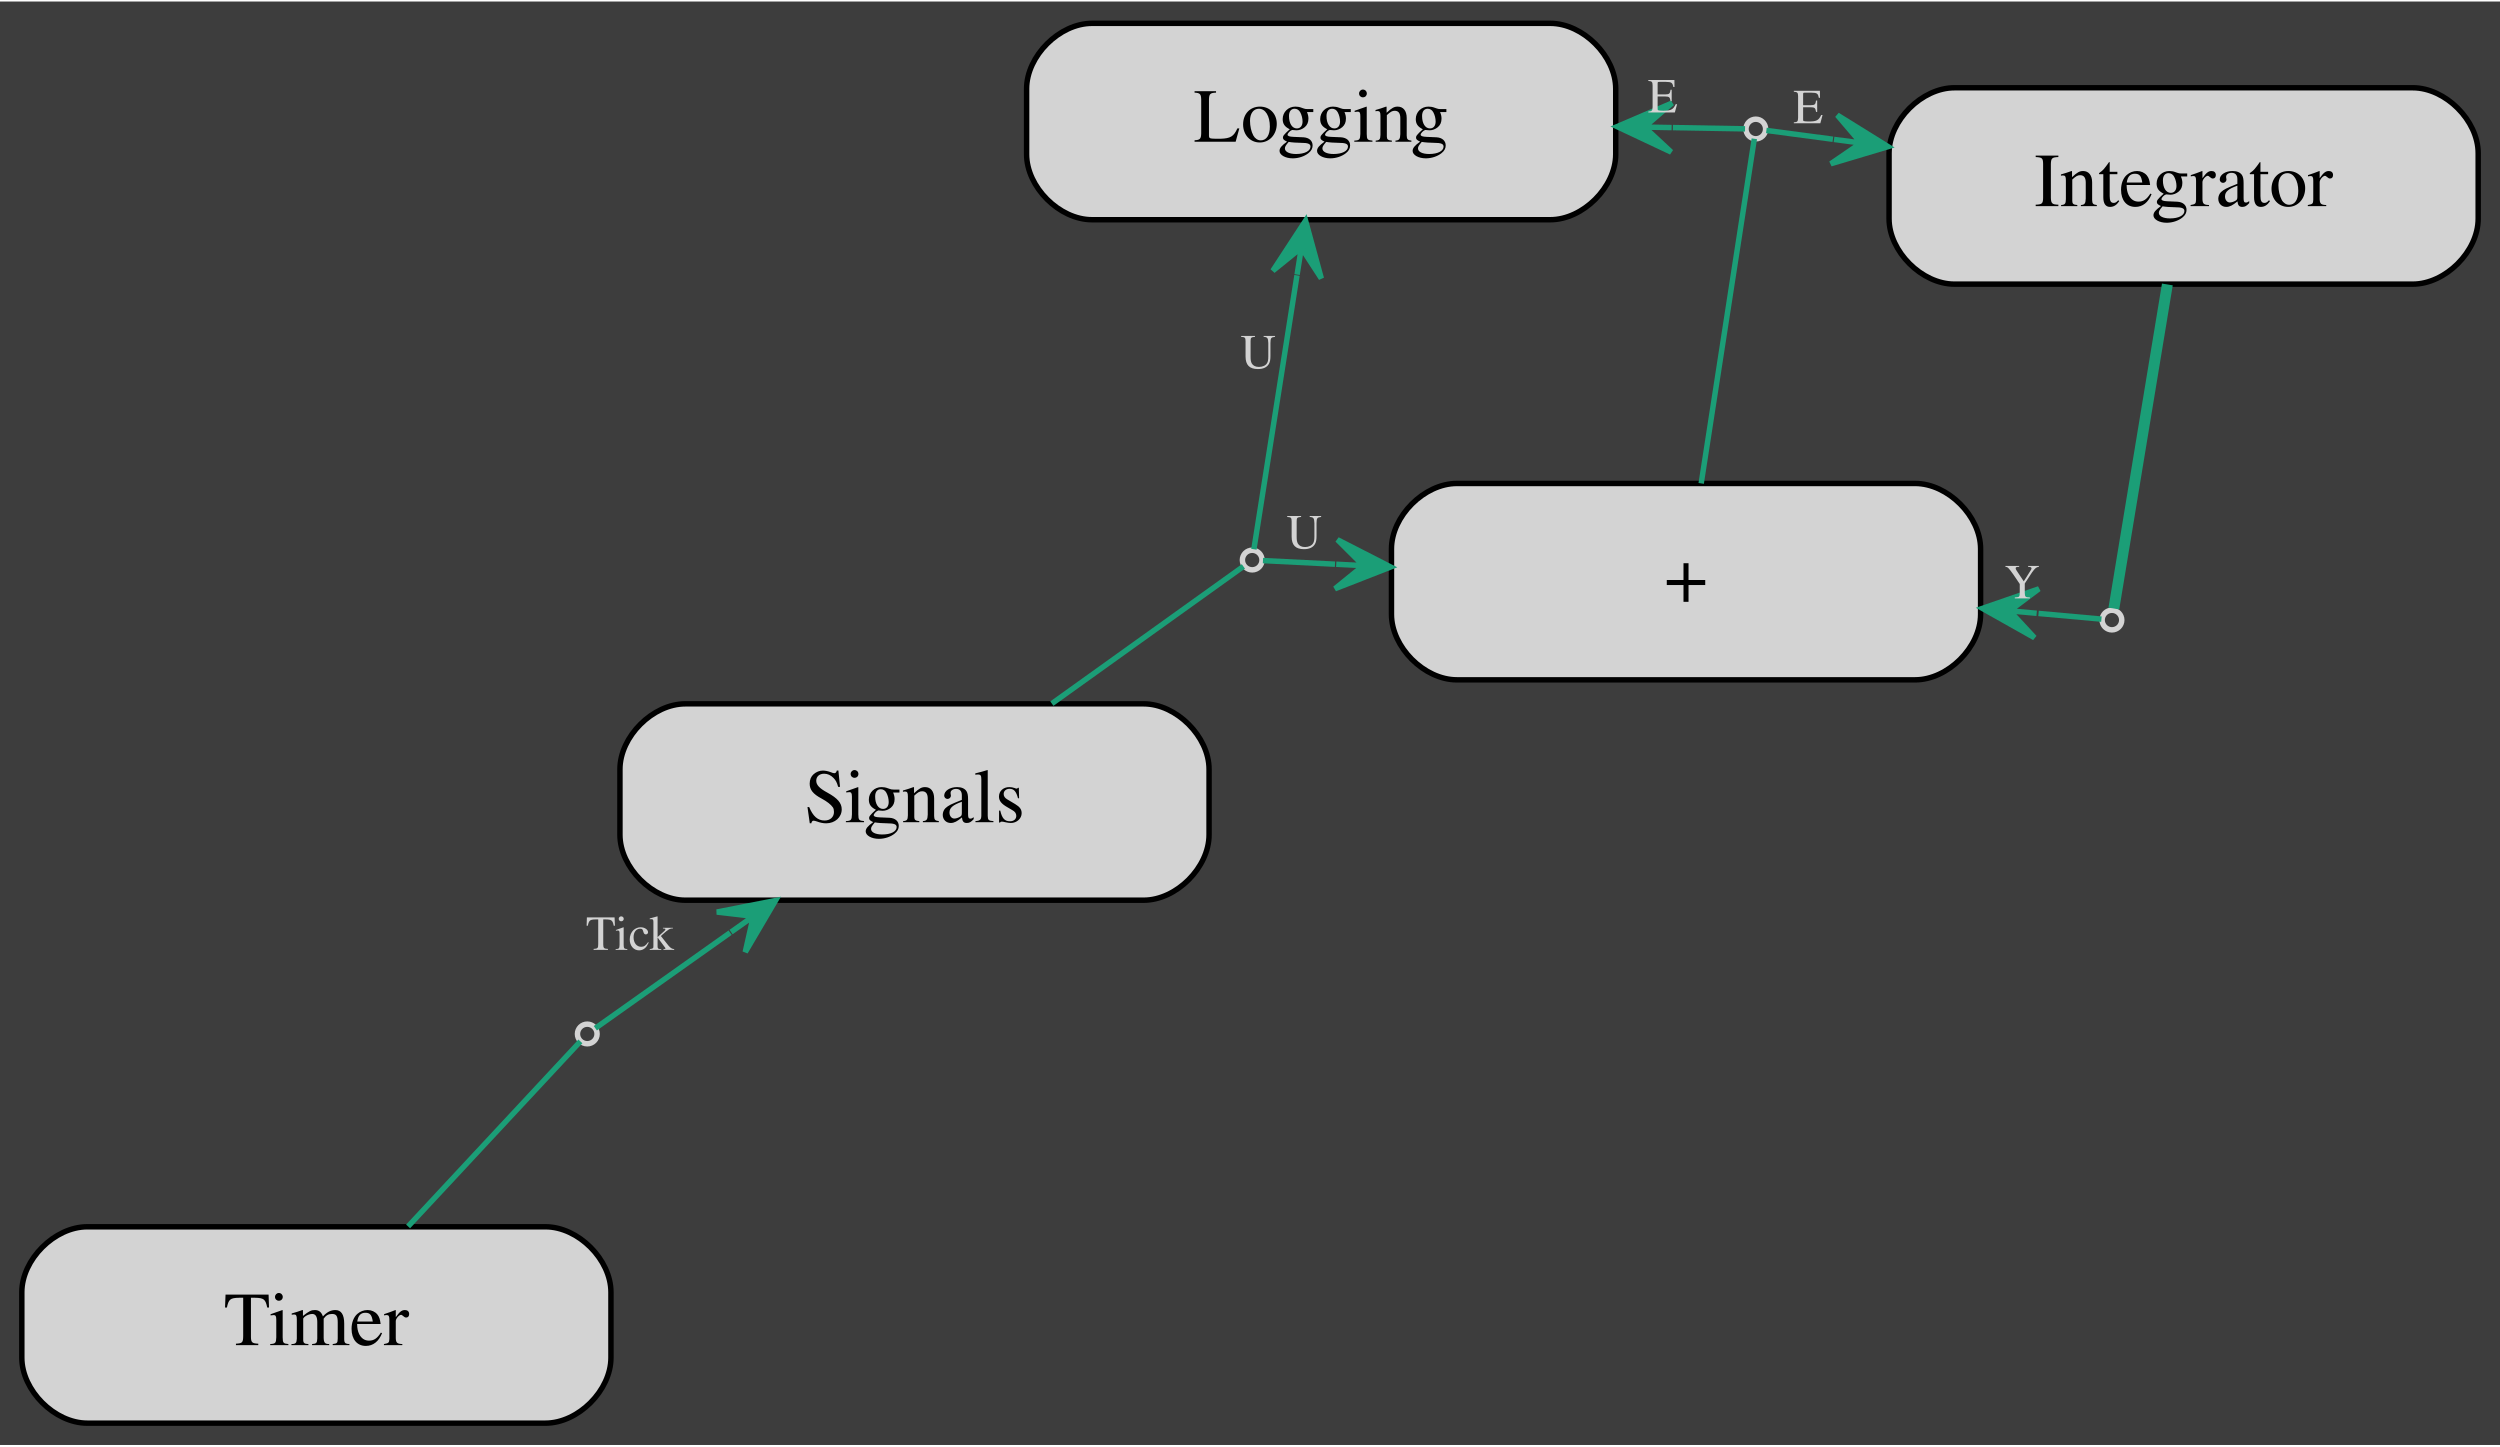
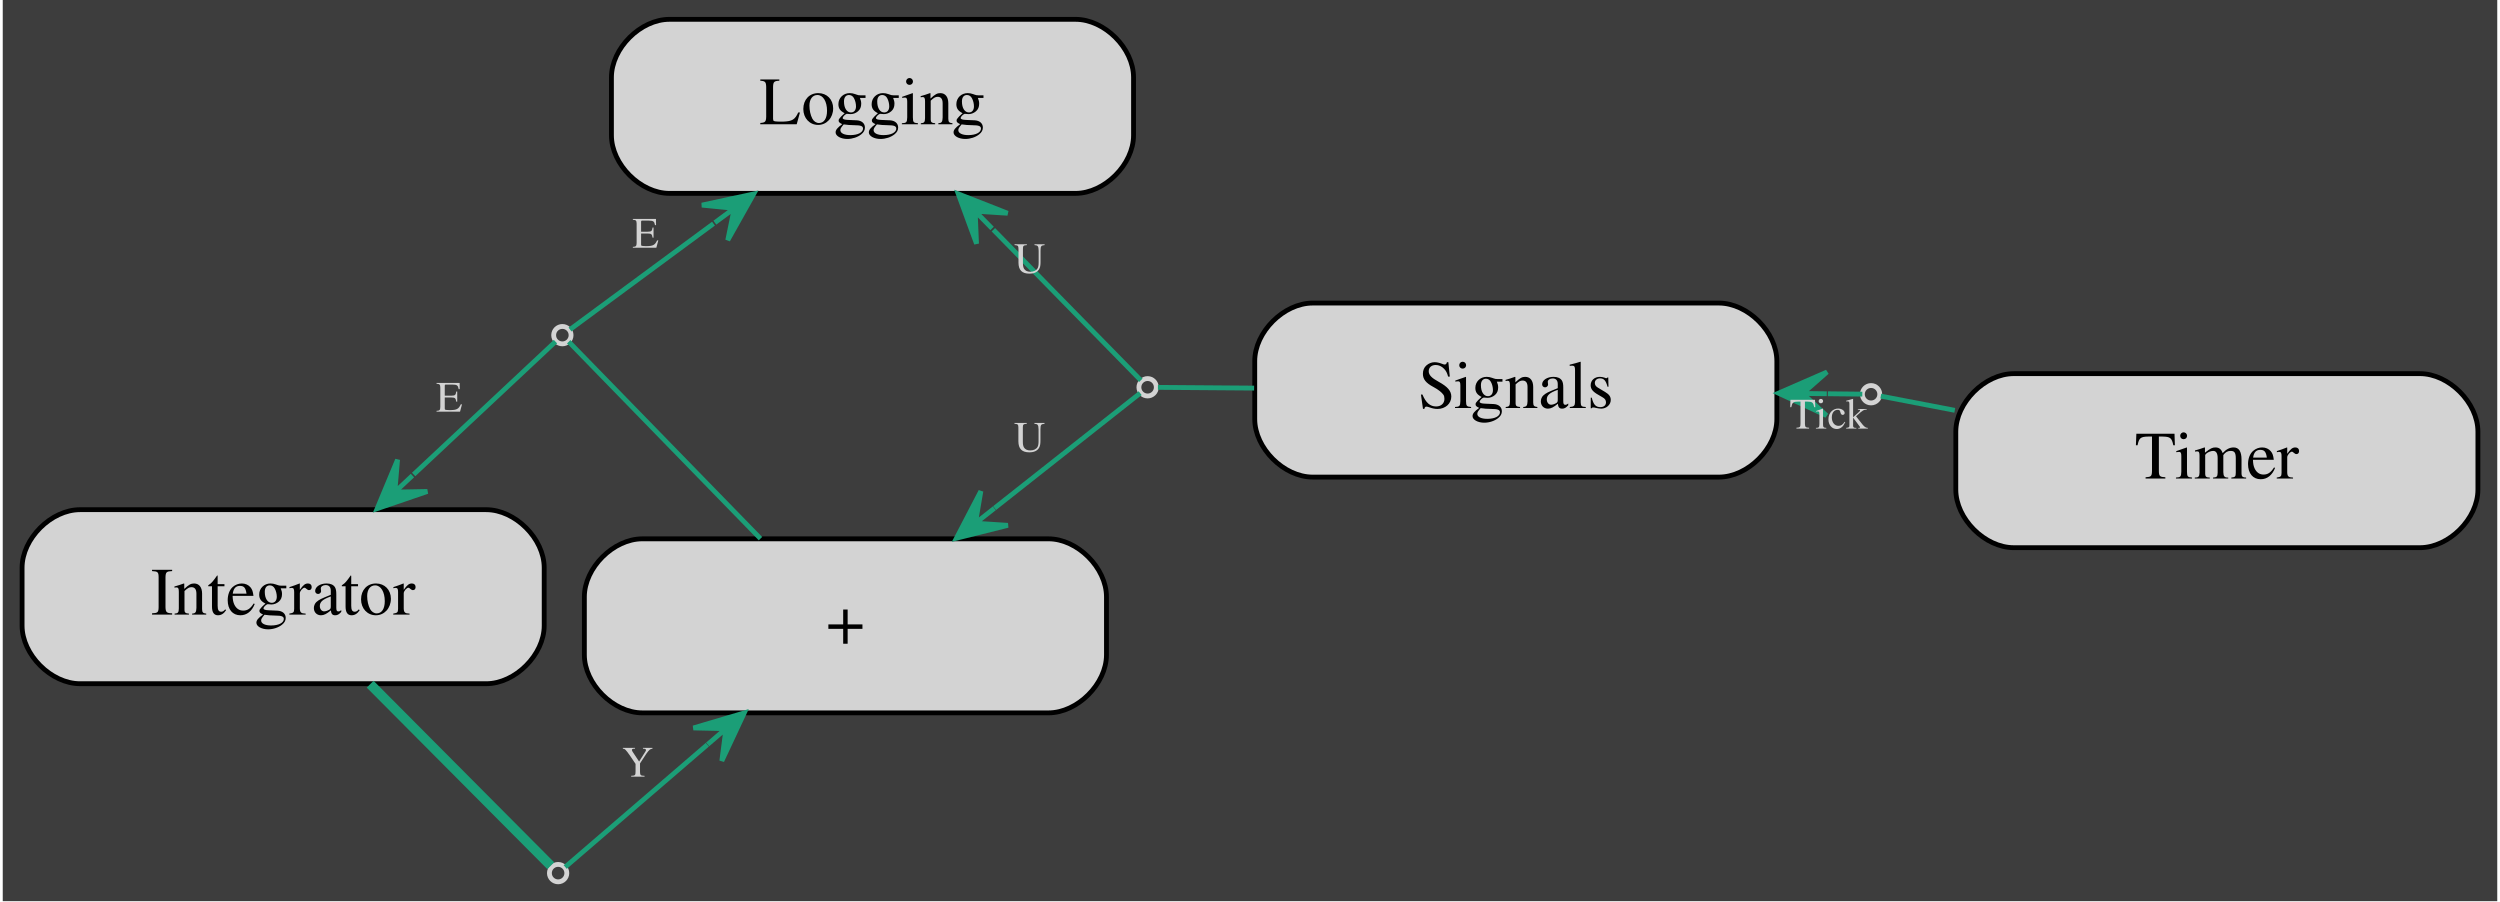
- <svg xmlns="http://www.w3.org/2000/svg" width="458pt" height="265pt" viewBox="0.00 0.00 458.31 264.62">
-   <g id="graph0" class="graph" transform="scale(1 1) rotate(0) translate(4 260.62)">
-     <polygon fill="#3d3d3d" stroke="transparent" points="-4,4 -4,-260.62 454.31,-260.62 454.31,4 -4,4" />
+ <svg xmlns="http://www.w3.org/2000/svg" width="516pt" height="186pt" viewBox="0.00 0.00 516.00 186.41">
+   <g id="graph0" class="graph" transform="scale(1 1) rotate(0) translate(4 182.41)">
+     <polygon fill="#3d3d3d" stroke="transparent" points="-4,4 -4,-182.41 512,-182.41 512,4 -4,4" />
    <g id="node1" class="node">
-       <path fill="lightgray" stroke="black" d="M96,-36C96,-36 12,-36 12,-36 6,-36 0,-30 0,-24 0,-24 0,-12 0,-12 0,-6 6,0 12,0 12,0 96,0 96,0 102,0 108,-6 108,-12 108,-12 108,-24 108,-24 108,-30 102,-36 96,-36" />
-       <text text-anchor="middle" x="54" y="-14.3" font-family="Times,serif" font-size="14.00">Timer</text>
+       <path fill="lightgray" stroke="black" d="M496,-105.12C496,-105.12 412,-105.12 412,-105.12 406,-105.12 400,-99.12 400,-93.12 400,-93.12 400,-81.12 400,-81.12 400,-75.12 406,-69.12 412,-69.12 412,-69.12 496,-69.12 496,-69.12 502,-69.12 508,-75.12 508,-81.12 508,-81.12 508,-93.12 508,-93.12 508,-99.12 502,-105.12 496,-105.12" />
+       <text text-anchor="middle" x="454" y="-83.42" font-family="Times,serif" font-size="14.00">Timer</text>
    </g>
    <g id="node6" class="node">
-       <ellipse fill="#3d3d3d" stroke="lightgray" cx="103.66" cy="-71.35" rx="1.8" ry="1.8" />
+       <ellipse fill="#3d3d3d" stroke="lightgray" cx="382.47" cy="-100.86" rx="1.8" ry="1.8" />
    </g>
    <g id="edge1" class="edge">
-       <path fill="none" stroke="#1b9e77" d="M70.81,-36.06C82.97,-49.12 98,-65.27 102.4,-69.99" />
+       <path fill="none" stroke="#1b9e77" d="M399.79,-97.53C392.93,-98.85 387.32,-99.93 384.48,-100.47" />
    </g>
    <g id="node2" class="node">
-       <path fill="lightgray" stroke="black" d="M205.65,-131.87C205.65,-131.87 121.65,-131.87 121.65,-131.87 115.65,-131.87 109.65,-125.87 109.65,-119.87 109.65,-119.87 109.65,-107.87 109.65,-107.87 109.65,-101.87 115.65,-95.87 121.65,-95.87 121.65,-95.87 205.65,-95.87 205.65,-95.87 211.65,-95.87 217.65,-101.87 217.65,-107.87 217.65,-107.87 217.65,-119.87 217.65,-119.87 217.65,-125.87 211.65,-131.87 205.65,-131.87" />
-       <text text-anchor="middle" x="163.65" y="-110.17" font-family="Times,serif" font-size="14.00">Signals</text>
+       <path fill="lightgray" stroke="black" d="M350.98,-119.72C350.98,-119.72 266.98,-119.72 266.98,-119.72 260.98,-119.72 254.98,-113.72 254.98,-107.72 254.98,-107.72 254.98,-95.72 254.98,-95.72 254.98,-89.72 260.98,-83.72 266.98,-83.72 266.98,-83.72 350.98,-83.72 350.98,-83.72 356.98,-83.72 362.98,-89.72 362.98,-95.72 362.98,-95.72 362.98,-107.72 362.98,-107.72 362.98,-113.72 356.98,-119.72 350.98,-119.72" />
+       <text text-anchor="middle" x="308.98" y="-98.02" font-family="Times,serif" font-size="14.00">Signals</text>
    </g>
    <g id="node7" class="node">
-       <ellipse fill="#3d3d3d" stroke="lightgray" cx="225.56" cy="-158.23" rx="1.8" ry="1.8" />
+       <ellipse fill="#3d3d3d" stroke="lightgray" cx="232.82" cy="-102.3" rx="1.8" ry="1.8" />
    </g>
    <g id="edge2" class="edge">
-       <path fill="none" stroke="#1b9e77" d="M188.83,-131.91C203.03,-142.08 218.9,-153.45 223.94,-157.06" />
+       <path fill="none" stroke="#1b9e77" d="M254.85,-102.13C245.94,-102.2 238.46,-102.26 234.95,-102.28" />
    </g>
    <g id="node3" class="node">
-       <path fill="lightgray" stroke="black" d="M347.09,-172.27C347.09,-172.27 263.09,-172.27 263.09,-172.27 257.09,-172.27 251.09,-166.27 251.09,-160.27 251.09,-160.27 251.09,-148.27 251.09,-148.27 251.09,-142.27 257.09,-136.27 263.09,-136.27 263.09,-136.27 347.09,-136.27 347.09,-136.27 353.09,-136.27 359.09,-142.27 359.09,-148.27 359.09,-148.27 359.09,-160.27 359.09,-160.27 359.09,-166.27 353.09,-172.27 347.09,-172.27" />
-       <text text-anchor="middle" x="305.09" y="-150.57" font-family="Times,serif" font-size="14.00">+</text>
+       <path fill="lightgray" stroke="black" d="M212.31,-70.95C212.31,-70.95 128.31,-70.95 128.31,-70.95 122.31,-70.95 116.31,-64.95 116.31,-58.95 116.31,-58.95 116.31,-46.95 116.31,-46.95 116.31,-40.95 122.31,-34.95 128.31,-34.95 128.31,-34.95 212.31,-34.95 212.31,-34.95 218.31,-34.95 224.31,-40.95 224.31,-46.95 224.31,-46.95 224.31,-58.95 224.31,-58.95 224.31,-64.95 218.31,-70.95 212.31,-70.95" />
+       <text text-anchor="middle" x="170.31" y="-49.25" font-family="Times,serif" font-size="14.00">+</text>
    </g>
    <g id="node8" class="node">
-       <ellipse fill="#3d3d3d" stroke="lightgray" cx="317.88" cy="-237.25" rx="1.8" ry="1.8" />
+       <ellipse fill="#3d3d3d" stroke="lightgray" cx="111.76" cy="-113.08" rx="1.8" ry="1.8" />
    </g>
    <g id="edge3" class="edge">
-       <path fill="none" stroke="#1b9e77" d="M307.87,-172.28C311.16,-193.63 316.36,-227.36 317.61,-235.46" />
+       <path fill="none" stroke="#1b9e77" d="M152.74,-70.99C137.92,-86.21 118.3,-106.36 113.08,-111.72" />
    </g>
    <g id="node4" class="node">
-       <path fill="lightgray" stroke="black" d="M438.31,-244.81C438.31,-244.81 354.31,-244.81 354.31,-244.81 348.31,-244.81 342.31,-238.81 342.31,-232.81 342.31,-232.81 342.31,-220.81 342.31,-220.81 342.31,-214.81 348.31,-208.81 354.31,-208.81 354.31,-208.81 438.31,-208.81 438.31,-208.81 444.31,-208.81 450.31,-214.81 450.31,-220.81 450.31,-220.81 450.31,-232.81 450.31,-232.81 450.31,-238.81 444.31,-244.81 438.31,-244.81" />
-       <text text-anchor="middle" x="396.31" y="-223.11" font-family="Times,serif" font-size="14.00">Integrator</text>
+       <path fill="lightgray" stroke="black" d="M96,-76.98C96,-76.98 12,-76.98 12,-76.98 6,-76.98 0,-70.98 0,-64.98 0,-64.98 0,-52.98 0,-52.98 0,-46.98 6,-40.98 12,-40.98 12,-40.98 96,-40.98 96,-40.98 102,-40.98 108,-46.98 108,-52.98 108,-52.98 108,-64.98 108,-64.98 108,-70.98 102,-76.98 96,-76.98" />
+       <text text-anchor="middle" x="54" y="-55.28" font-family="Times,serif" font-size="14.00">Integrator</text>
    </g>
    <g id="node9" class="node">
-       <ellipse fill="#3d3d3d" stroke="lightgray" cx="383.17" cy="-147.23" rx="1.8" ry="1.8" />
+       <ellipse fill="#3d3d3d" stroke="lightgray" cx="110.88" cy="-1.8" rx="1.8" ry="1.8" />
    </g>
    <g id="edge4" class="edge">
-       <path fill="none" stroke="#1b9e77" stroke-width="2" d="M393.33,-208.75C390,-188.57 384.89,-157.64 383.52,-149.34" />
+       <path fill="none" stroke="#1b9e77" stroke-width="2" d="M72,-40.88C86.06,-26.75 104.08,-8.64 109.36,-3.33" />
    </g>
    <g id="node5" class="node">
-       <path fill="lightgray" stroke="black" d="M280.2,-256.62C280.2,-256.62 196.2,-256.62 196.2,-256.62 190.2,-256.62 184.2,-250.62 184.2,-244.62 184.2,-244.62 184.2,-232.62 184.2,-232.62 184.2,-226.62 190.2,-220.62 196.2,-220.62 196.2,-220.62 280.2,-220.62 280.2,-220.62 286.2,-220.62 292.2,-226.62 292.2,-232.62 292.2,-232.62 292.2,-244.62 292.2,-244.62 292.2,-250.62 286.2,-256.62 280.2,-256.62" />
-       <text text-anchor="middle" x="238.2" y="-234.92" font-family="Times,serif" font-size="14.00">Logging</text>
+       <path fill="lightgray" stroke="black" d="M217.91,-178.41C217.91,-178.41 133.91,-178.41 133.91,-178.41 127.91,-178.41 121.91,-172.41 121.91,-166.41 121.91,-166.41 121.91,-154.41 121.91,-154.41 121.91,-148.41 127.91,-142.41 133.91,-142.41 133.91,-142.41 217.91,-142.41 217.91,-142.41 223.91,-142.41 229.91,-148.41 229.91,-154.41 229.91,-154.41 229.91,-166.41 229.91,-166.41 229.91,-172.41 223.91,-178.41 217.91,-178.41" />
+       <text text-anchor="middle" x="175.91" y="-156.71" font-family="Times,serif" font-size="14.00">Logging</text>
    </g>
    <g id="edge5" class="edge">
-       <path fill="none" stroke="#1b9e77" d="M105.14,-72.4C108.85,-75.03 119.02,-82.24 129.85,-89.92" />
-       <polygon fill="#1b9e77" stroke="#1b9e77" points="138.18,-95.81 127.42,-93.7 134.1,-92.92 130.02,-90.03 130.02,-90.03 130.02,-90.03 134.1,-92.92 132.62,-86.36 138.18,-95.81 138.18,-95.81" />
-       <text text-anchor="middle" x="111.47" y="-86.77" font-family="Times,serif" font-size="9.00" fill="lightgray">Tick</text>
+       <path fill="none" stroke="#1b9e77" d="M380.66,-100.88C379.11,-100.9 376.64,-100.92 373.53,-100.96" />
+       <polygon fill="#1b9e77" stroke="#1b9e77" points="363.31,-101.08 373.25,-96.46 368.31,-101.02 373.31,-100.96 373.31,-100.96 373.31,-100.96 368.31,-101.02 373.36,-105.46 363.31,-101.08 363.31,-101.08" />
+       <text text-anchor="middle" x="373.67" y="-93.76" font-family="Times,serif" font-size="9.00" fill="lightgray">Tick</text>
    </g>
    <g id="edge6" class="edge">
-       <path fill="none" stroke="#1b9e77" d="M227.53,-158.13C230.04,-158 234.78,-157.77 240.74,-157.47" />
-       <polygon fill="#1b9e77" stroke="#1b9e77" points="250.94,-156.96 241.18,-161.96 245.95,-157.21 240.96,-157.46 240.96,-157.46 240.96,-157.46 245.95,-157.21 240.73,-152.97 250.94,-156.96 250.94,-156.96" />
-       <text text-anchor="middle" x="235.1" y="-160.35" font-family="Times,serif" font-size="9.00" fill="lightgray">U</text>
+       <path fill="none" stroke="#1b9e77" d="M231.28,-101.08C226.92,-97.64 214,-87.44 201.17,-77.31" />
+       <polygon fill="#1b9e77" stroke="#1b9e77" points="193.27,-71.08 203.91,-73.74 197.2,-74.18 201.12,-77.27 201.12,-77.27 201.12,-77.27 197.2,-74.18 198.33,-80.81 193.27,-71.08 193.27,-71.08" />
+       <text text-anchor="middle" x="208.4" y="-88.97" font-family="Times,serif" font-size="9.00" fill="lightgray">U</text>
    </g>
    <g id="edge9" class="edge">
-       <path fill="none" stroke="#1b9e77" d="M225.87,-160.21C226.96,-167.14 230.69,-190.87 233.77,-210.42" />
-       <polygon fill="#1b9e77" stroke="#1b9e77" points="235.34,-220.44 229.34,-211.26 234.57,-215.5 233.79,-210.56 233.79,-210.56 233.79,-210.56 234.57,-215.5 238.23,-209.86 235.34,-220.44 235.34,-220.44" />
-       <text text-anchor="middle" x="226.65" y="-193.37" font-family="Times,serif" font-size="9.00" fill="lightgray">U</text>
+       <path fill="none" stroke="#1b9e77" d="M231.42,-103.74C227.09,-108.15 213.54,-121.99 200.91,-134.89" />
+       <polygon fill="#1b9e77" stroke="#1b9e77" points="193.65,-142.3 197.43,-132 197.15,-138.72 200.65,-135.15 200.65,-135.15 200.65,-135.15 197.15,-138.72 203.86,-138.3 193.65,-142.3 193.65,-142.3" />
+       <text text-anchor="middle" x="208.42" y="-125.93" font-family="Times,serif" font-size="9.00" fill="lightgray">U</text>
    </g>
    <g id="edge8" class="edge">
-       <path fill="none" stroke="#1b9e77" d="M319.82,-236.99C322.18,-236.68 326.53,-236.1 332.01,-235.37" />
-       <polygon fill="#1b9e77" stroke="#1b9e77" points="342.13,-234.02 332.82,-239.8 337.18,-234.68 332.22,-235.34 332.22,-235.34 332.22,-235.34 337.18,-234.68 331.63,-230.88 342.13,-234.02 342.13,-234.02" />
-       <text text-anchor="middle" x="327.49" y="-238.3" font-family="Times,serif" font-size="9.00" fill="lightgray">E</text>
+       <path fill="none" stroke="#1b9e77" d="M110.33,-111.74C106.13,-107.81 93.33,-95.82 80.99,-84.26" />
+       <polygon fill="#1b9e77" stroke="#1b9e77" points="73.45,-77.2 83.83,-80.75 77.1,-80.62 80.75,-84.04 80.75,-84.04 80.75,-84.04 77.1,-80.62 77.67,-87.32 73.45,-77.2 73.45,-77.2" />
+       <text text-anchor="middle" x="88.37" y="-97.25" font-family="Times,serif" font-size="9.00" fill="lightgray">E</text>
    </g>
    <g id="edge10" class="edge">
-       <path fill="none" stroke="#1b9e77" d="M315.91,-237.28C313.4,-237.33 308.65,-237.41 302.68,-237.51" />
-       <polygon fill="#1b9e77" stroke="#1b9e77" points="292.45,-237.69 302.37,-233.02 297.45,-237.6 302.45,-237.51 302.45,-237.51 302.45,-237.51 297.45,-237.6 302.53,-242.01 292.45,-237.69 292.45,-237.69" />
-       <text text-anchor="middle" x="300.82" y="-240.28" font-family="Times,serif" font-size="9.00" fill="lightgray">E</text>
+       <path fill="none" stroke="#1b9e77" d="M113.34,-114.25C117.68,-117.45 130.26,-126.74 143.02,-136.15" />
+       <polygon fill="#1b9e77" stroke="#1b9e77" points="151.34,-142.29 140.63,-139.98 147.32,-139.32 143.3,-136.35 143.3,-136.35 143.3,-136.35 147.32,-139.32 145.97,-132.73 151.34,-142.29 151.34,-142.29" />
+       <text text-anchor="middle" x="128.98" y="-131.17" font-family="Times,serif" font-size="9.00" fill="lightgray">E</text>
    </g>
    <g id="edge7" class="edge">
-       <path fill="none" stroke="#1b9e77" d="M381.24,-147.4C378.98,-147.61 374.88,-147.98 369.71,-148.44" />
-       <polygon fill="#1b9e77" stroke="#1b9e77" points="359.42,-149.37 368.97,-143.99 364.4,-148.92 369.37,-148.47 369.37,-148.47 369.37,-148.47 364.4,-148.92 369.78,-152.95 359.42,-149.37 359.42,-149.37" />
-       <text text-anchor="middle" x="366.69" y="-151.2" font-family="Times,serif" font-size="9.00" fill="lightgray">Y</text>
+       <path fill="none" stroke="#1b9e77" d="M112.35,-3.06C116.59,-6.71 129.3,-17.65 141.75,-28.37" />
+       <polygon fill="#1b9e77" stroke="#1b9e77" points="149.39,-34.94 138.87,-31.83 145.6,-31.68 141.81,-28.42 141.81,-28.42 141.81,-28.42 145.6,-31.68 144.74,-25.01 149.39,-34.94 149.39,-34.94" />
+       <text text-anchor="middle" x="127.32" y="-21.76" font-family="Times,serif" font-size="9.00" fill="lightgray">Y</text>
    </g>
  </g>
</svg>
